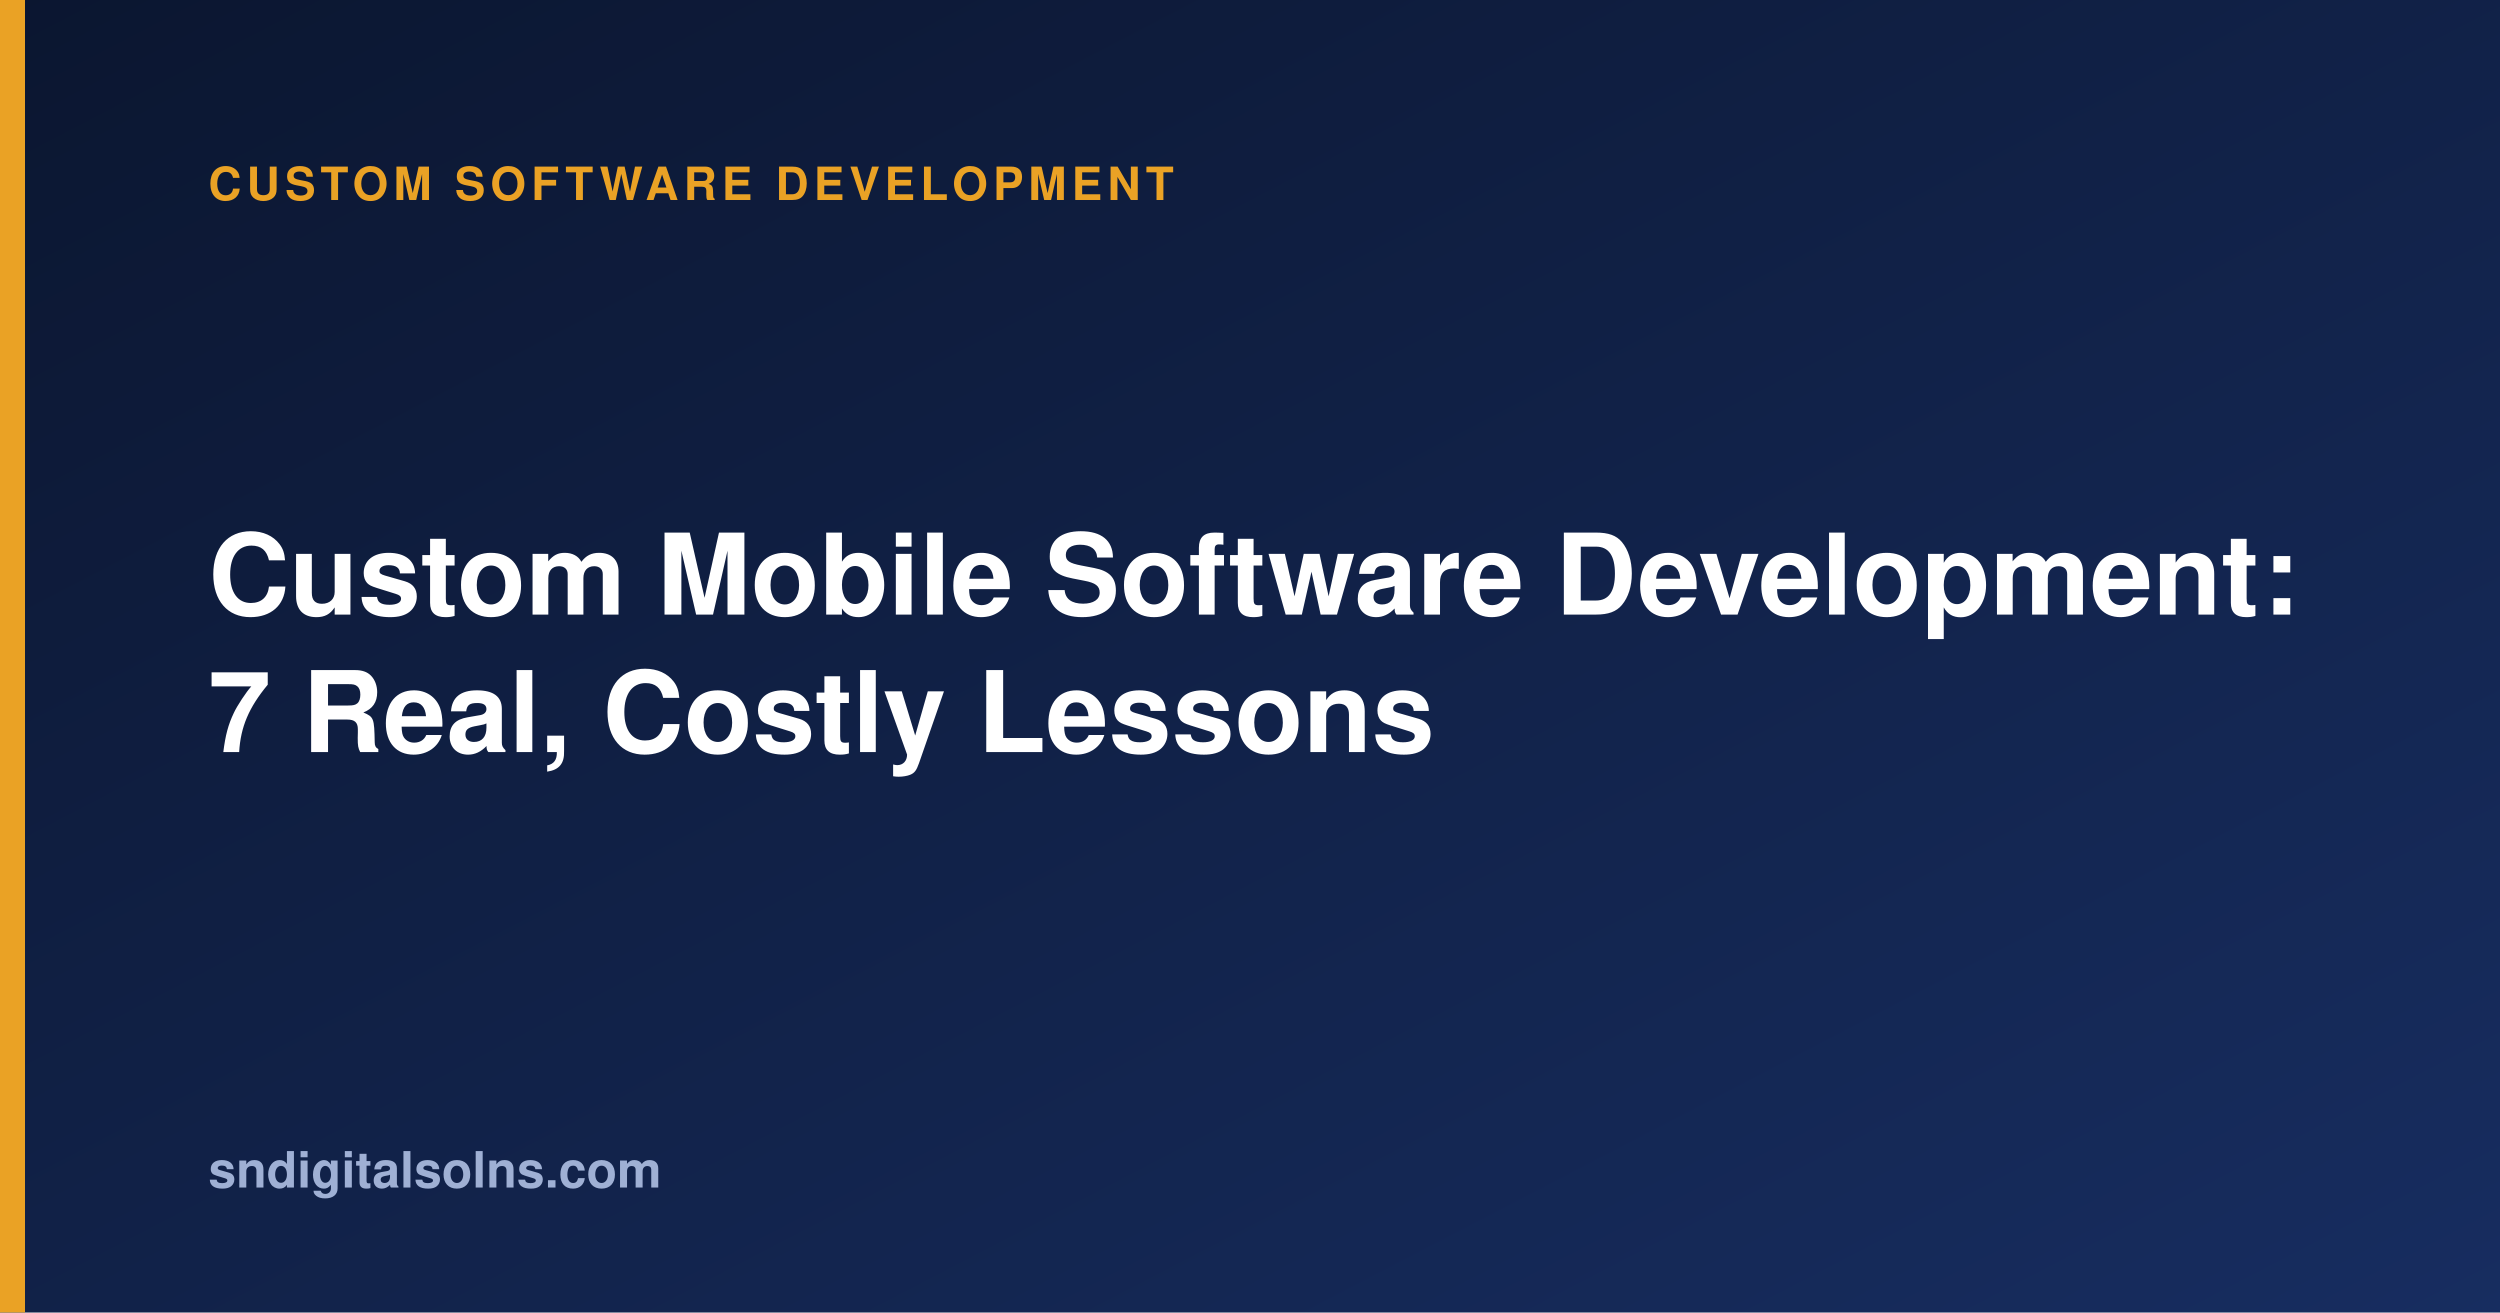
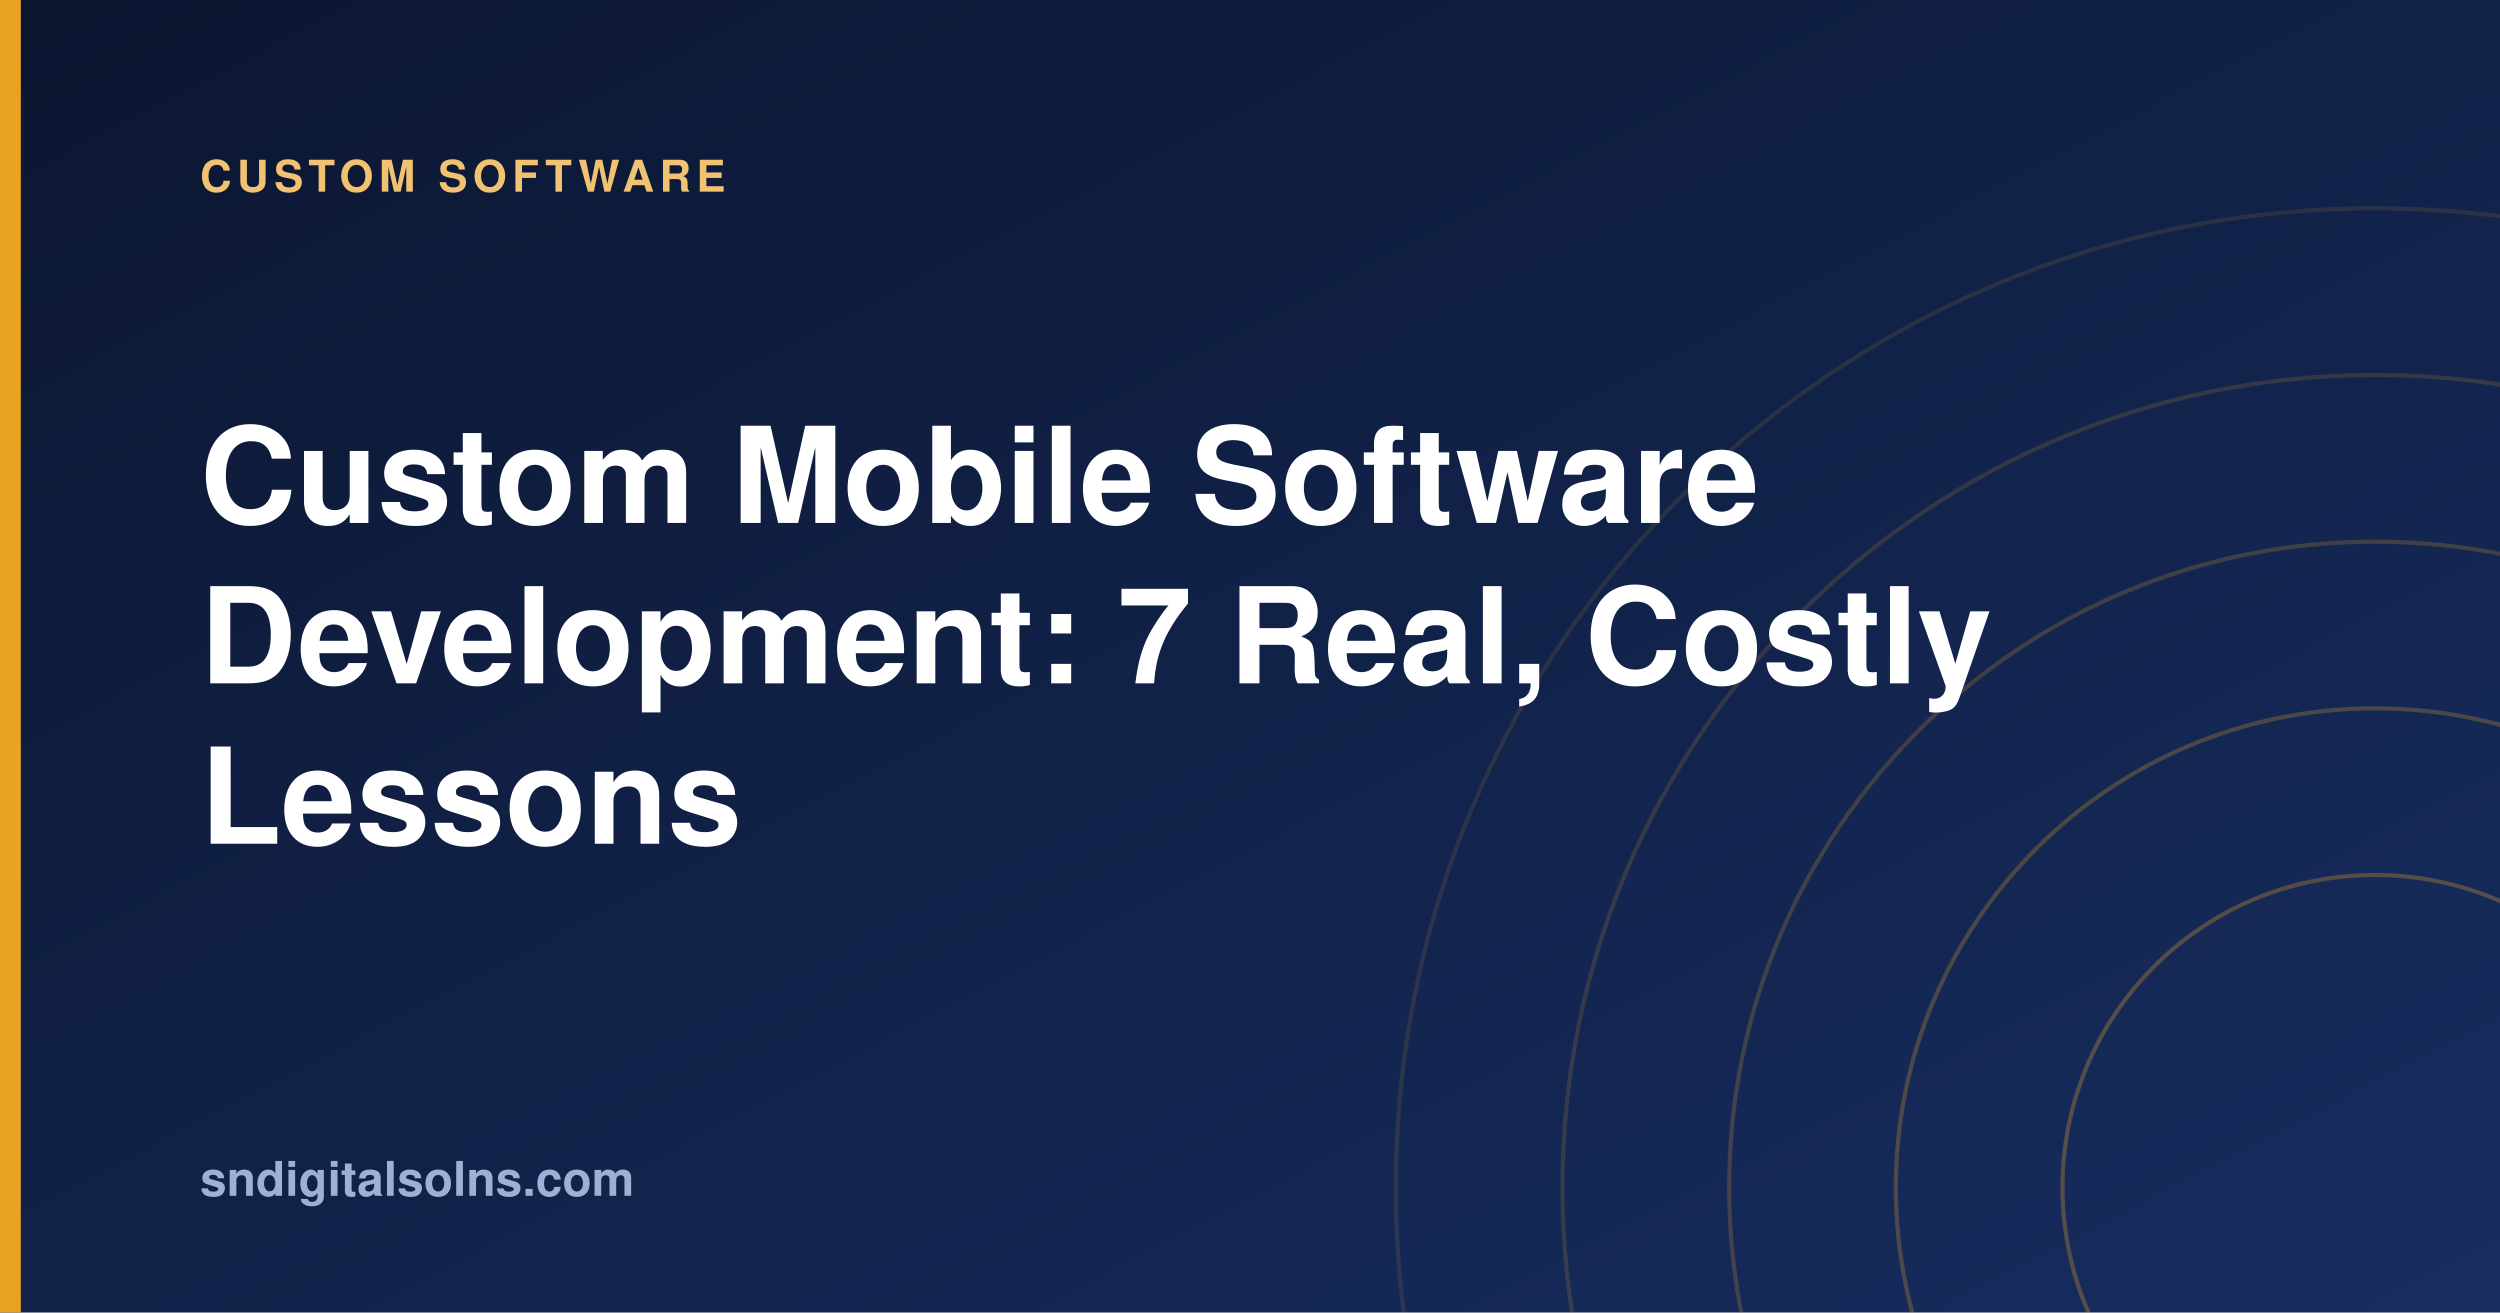
<svg xmlns="http://www.w3.org/2000/svg" width="1200" height="630" viewBox="0 0 1200 630" role="img">
  <defs>
-     <linearGradient id="bg" x1="0" y1="0" x2="1" y2="1">
+     <linearGradient id="g" x1="0" y1="0" x2="1" y2="1">
      <stop offset="0" stop-color="#0b1630" />
      <stop offset="1" stop-color="#172d60" />
    </linearGradient>
+     <clipPath id="c">
+       <rect width="1200" height="630" />
+     </clipPath>
  </defs>
-   <rect width="1200" height="630" fill="url(#bg)" />
-   <rect x="0" y="0" width="12" height="630" fill="#eaa225" />
-   <text x="100" y="96" fill="#eaa225" font-family="Helvetica,Arial,sans-serif" font-size="22" font-weight="700" letter-spacing="2.5">CUSTOM SOFTWARE DEVELOPMENT</text>
-   <text fill="#ffffff" font-family="Helvetica,Arial,sans-serif" font-size="54" font-weight="800">
-     <tspan x="100" y="295">Custom Mobile Software Development:</tspan>
-     <tspan x="100" y="361">7 Real, Costly Lessons</tspan>
+   <rect width="1200" height="630" fill="url(#g)" />
+   <g clip-path="url(#c)">
+     <circle cx="1140" cy="570" r="150" fill="none" stroke="#eaa225" stroke-opacity="0.30" stroke-width="2" />
+     <circle cx="1140" cy="570" r="230" fill="none" stroke="#eaa225" stroke-opacity="0.26" stroke-width="2" />
+     <circle cx="1140" cy="570" r="310" fill="none" stroke="#eaa225" stroke-opacity="0.21" stroke-width="2" />
+     <circle cx="1140" cy="570" r="390" fill="none" stroke="#eaa225" stroke-opacity="0.16" stroke-width="2" />
+     <circle cx="1140" cy="570" r="470" fill="none" stroke="#eaa225" stroke-opacity="0.12" stroke-width="2" />
+   </g>
+   <rect x="0" y="0" width="10" height="630" fill="#eaa225" />
+   <text x="96" y="92" fill="#f1c271" font-family="Helvetica Neue,Helvetica,Arial,sans-serif" font-size="21" font-weight="700" letter-spacing="2.6">CUSTOM SOFTWARE</text>
+   <text fill="#ffffff" font-family="Helvetica Neue,Helvetica,Arial,sans-serif" font-size="64" font-weight="800">
+     <tspan x="96" y="251">Custom Mobile Software</tspan>
+     <tspan x="96" y="328">Development: 7 Real, Costly</tspan>
+     <tspan x="96" y="405">Lessons</tspan>
  </text>
-   <text x="100" y="570" fill="#9fb0d4" font-family="Helvetica,Arial,sans-serif" font-size="24" font-weight="600">sndigitalsolns.com</text>
+   <text x="96" y="574" fill="#9fb0d4" font-family="Helvetica Neue,Helvetica,Arial,sans-serif" font-size="23" font-weight="600">sndigitalsolns.com</text>
</svg>
